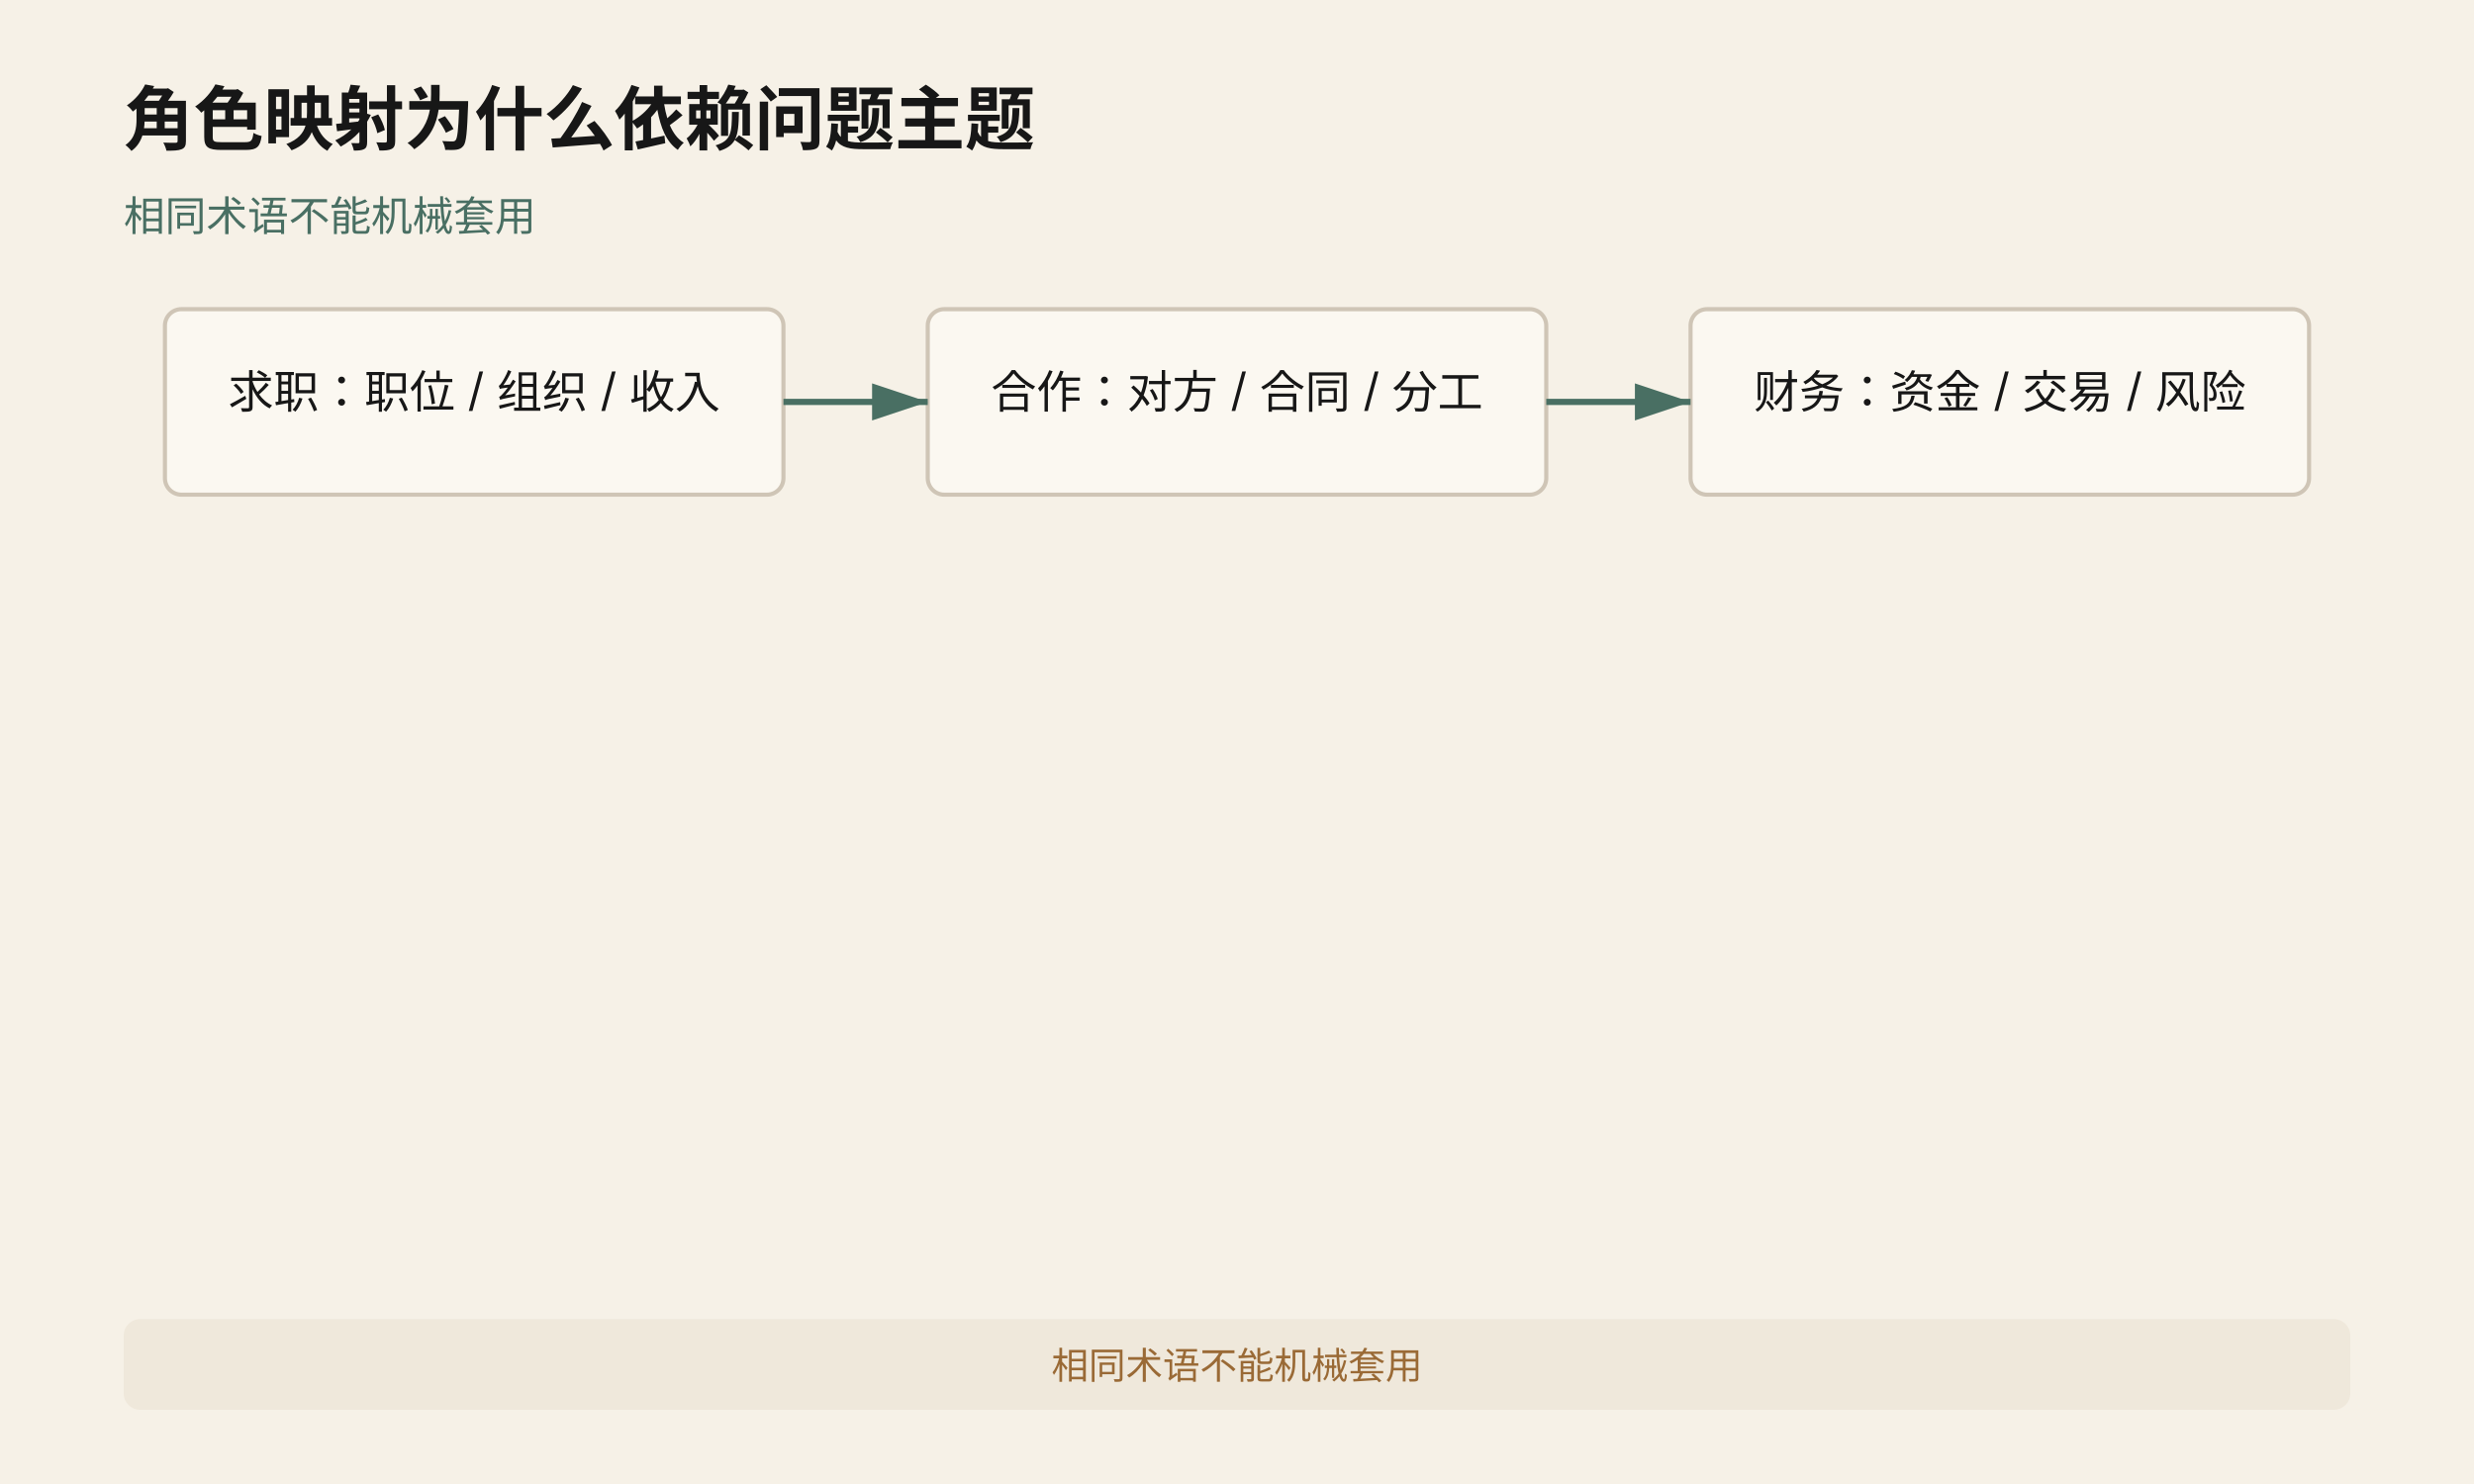
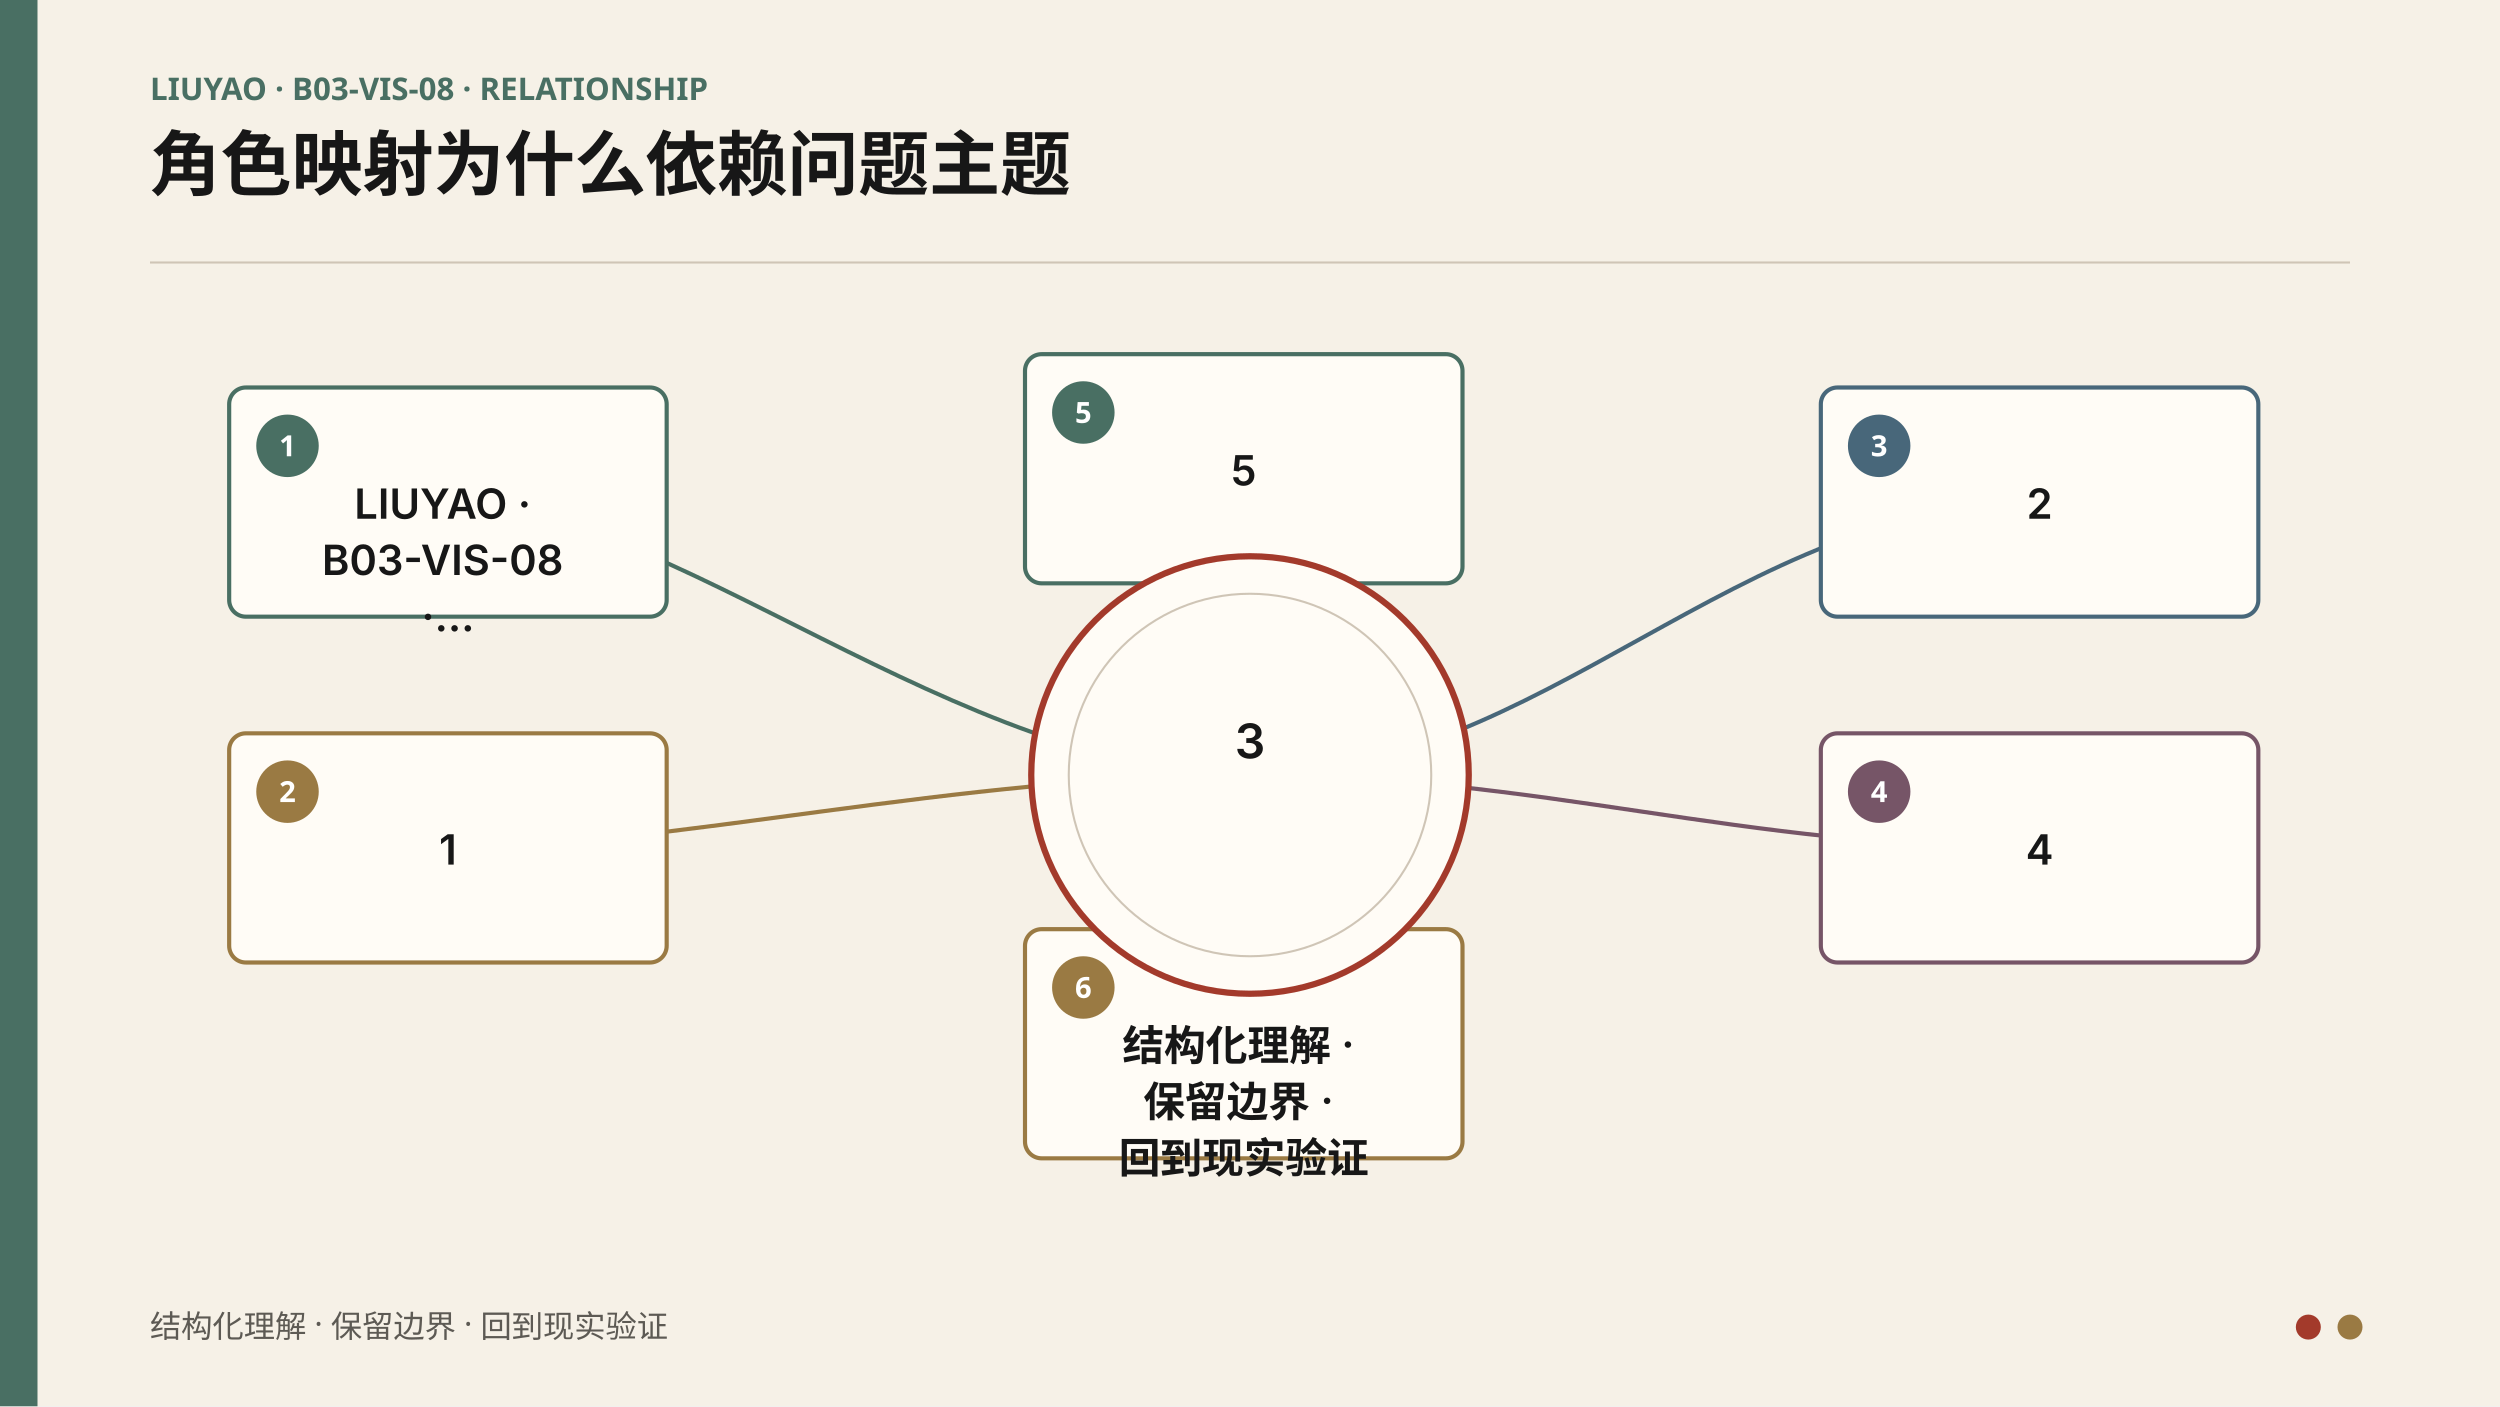
- <svg xmlns="http://www.w3.org/2000/svg" data-visual-system="LIUYAO_VISUAL_SYSTEM_V1" data-style="modern-eastern-analytical" data-canonicalization="content-growth-visual-style-v1" viewBox="0 0 1200 720" role="img" aria-labelledby="title desc">
-   <rect width="1200" height="720" fill="#F6F1E7" />
-   <text x="60" y="70" font-family="system-ui, -apple-system, BlinkMacSystemFont, Segoe UI, sans-serif" font-size="34" font-weight="700" fill="#171717">角色映射为什么依赖问题主题</text>
-   <text x="60" y="112" font-family="system-ui, -apple-system, BlinkMacSystemFont, Segoe UI, sans-serif" font-size="20" fill="#496F63">相同术语不能机械套用</text>
-   <defs>
-     <marker id="arrow" markerWidth="10" markerHeight="10" refX="9" refY="3" orient="auto">
-       <path d="M0,0 L0,6 L9,3 z" fill="#496F63" />
-     </marker>
-   </defs>
-   <rect x="80" y="150" width="300" height="90" rx="8" fill="#FBF8F1" stroke="#CFC5B6" stroke-width="2" />
-   <text x="230.0" y="198" text-anchor="middle" font-family="system-ui, -apple-system, BlinkMacSystemFont, Segoe UI, sans-serif" font-size="22" fill="#171717">求职：职位 / 组织 / 收入</text>
-   <rect x="450" y="150" width="300" height="90" rx="8" fill="#FBF8F1" stroke="#CFC5B6" stroke-width="2" />
-   <text x="600.0" y="198" text-anchor="middle" font-family="system-ui, -apple-system, BlinkMacSystemFont, Segoe UI, sans-serif" font-size="22" fill="#171717">合作：对方 / 合同 / 分工</text>
-   <rect x="820" y="150" width="300" height="90" rx="8" fill="#FBF8F1" stroke="#CFC5B6" stroke-width="2" />
-   <text x="970.0" y="198" text-anchor="middle" font-family="system-ui, -apple-system, BlinkMacSystemFont, Segoe UI, sans-serif" font-size="22" fill="#171717">财务：资金 / 交易 / 风险</text>
-   <path d="M 380 195.0 L 450 195.0" stroke="#496F63" stroke-width="3" fill="none" marker-end="url(#arrow)" />
-   <path d="M 750 195.0 L 820 195.0" stroke="#496F63" stroke-width="3" fill="none" marker-end="url(#arrow)" />
-   <rect x="60" y="640" width="1080" height="44" rx="8" fill="#EFE8DB" />
-   <text x="600" y="669" text-anchor="middle" font-family="system-ui, -apple-system, BlinkMacSystemFont, Segoe UI, sans-serif" font-size="18" fill="#9A6A36">相同术语不能机械套用</text>
+ <svg xmlns="http://www.w3.org/2000/svg" data-visual-system="LIUYAO_VISUAL_SYSTEM_V1" data-style="modern-eastern-analytical" data-art-direction="content-growth-visual-v2" data-layout="relationship" width="1200" height="675" viewBox="0 0 1200 675" role="img" aria-labelledby="title desc">
+   <rect width="1200" height="675" fill="#F6F1E7" />
+   <rect x="0" y="0" width="18" height="675" fill="#496F63" />
+   <text x="72" y="48" fill="#496F63" font-size="15" font-weight="700" letter-spacing="0" font-family="system-ui, sans-serif">LIUYAO · B03-VIS-08 · RELATIONSHIP</text>
+   <text x="72" y="91" text-anchor="start" fill="#171717" font-size="34" font-weight="750" font-family="system-ui, -apple-system, BlinkMacSystemFont, 'Segoe UI', sans-serif">
+     <tspan x="72" dy="0">角色映射为什么依赖问题主题</tspan>
+   </text>
+   <line x1="72" y1="126" x2="1128" y2="126" stroke="#CFC5B6" stroke-width="1" />
+   <path d="M 600 372 C 460 372, 320 241, 215 241" fill="none" stroke="#496F63" stroke-width="2" />
+   <rect x="110" y="186" width="210" height="110" rx="8" fill="#FFFCF6" stroke="#496F63" stroke-width="2" />
+   <circle cx="138" cy="214" r="15" fill="#496F63" />
+   <text x="138" y="219" text-anchor="middle" fill="#fff" font-size="14" font-weight="700" font-family="system-ui, sans-serif">1</text>
+   <text x="215" y="249" text-anchor="middle" fill="#171717" font-size="20" font-weight="600" font-family="system-ui, -apple-system, BlinkMacSystemFont, 'Segoe UI', sans-serif">
+     <tspan x="215" dy="0">LIUYAO ·</tspan>
+     <tspan x="215" dy="27">B03-VIS-08</tspan>
+     <tspan x="215" dy="27">·…</tspan>
+   </text>
+   <path d="M 600 372 C 460 372, 320 407, 215 407" fill="none" stroke="#9A7A43" stroke-width="2" />
+   <rect x="110" y="352" width="210" height="110" rx="8" fill="#FFFCF6" stroke="#9A7A43" stroke-width="2" />
+   <circle cx="138" cy="380" r="15" fill="#9A7A43" />
+   <text x="138" y="385" text-anchor="middle" fill="#fff" font-size="14" font-weight="700" font-family="system-ui, sans-serif">2</text>
+   <text x="215" y="415" text-anchor="middle" fill="#171717" font-size="20" font-weight="600" font-family="system-ui, -apple-system, BlinkMacSystemFont, 'Segoe UI', sans-serif">
+     <tspan x="215" dy="0">1</tspan>
+   </text>
+   <path d="M 600 372 C 740 372, 834 241, 979 241" fill="none" stroke="#48677A" stroke-width="2" />
+   <rect x="874" y="186" width="210" height="110" rx="8" fill="#FFFCF6" stroke="#48677A" stroke-width="2" />
+   <circle cx="902" cy="214" r="15" fill="#48677A" />
+   <text x="902" y="219" text-anchor="middle" fill="#fff" font-size="14" font-weight="700" font-family="system-ui, sans-serif">3</text>
+   <text x="979" y="249" text-anchor="middle" fill="#171717" font-size="20" font-weight="600" font-family="system-ui, -apple-system, BlinkMacSystemFont, 'Segoe UI', sans-serif">
+     <tspan x="979" dy="0">2</tspan>
+   </text>
+   <path d="M 600 372 C 740 372, 834 407, 979 407" fill="none" stroke="#765567" stroke-width="2" />
+   <rect x="874" y="352" width="210" height="110" rx="8" fill="#FFFCF6" stroke="#765567" stroke-width="2" />
+   <circle cx="902" cy="380" r="15" fill="#765567" />
+   <text x="902" y="385" text-anchor="middle" fill="#fff" font-size="14" font-weight="700" font-family="system-ui, sans-serif">4</text>
+   <text x="979" y="415" text-anchor="middle" fill="#171717" font-size="20" font-weight="600" font-family="system-ui, -apple-system, BlinkMacSystemFont, 'Segoe UI', sans-serif">
+     <tspan x="979" dy="0">4</tspan>
+   </text>
+   <path d="M 600 372 C 460 372, 702 225, 597 225" fill="none" stroke="#496F63" stroke-width="2" />
+   <rect x="492" y="170" width="210" height="110" rx="8" fill="#FFFCF6" stroke="#496F63" stroke-width="2" />
+   <circle cx="520" cy="198" r="15" fill="#496F63" />
+   <text x="520" y="203" text-anchor="middle" fill="#fff" font-size="14" font-weight="700" font-family="system-ui, sans-serif">5</text>
+   <text x="597" y="233" text-anchor="middle" fill="#171717" font-size="20" font-weight="600" font-family="system-ui, -apple-system, BlinkMacSystemFont, 'Segoe UI', sans-serif">
+     <tspan x="597" dy="0">5</tspan>
+   </text>
+   <path d="M 600 372 C 460 372, 702 501, 597 501" fill="none" stroke="#9A7A43" stroke-width="2" />
+   <rect x="492" y="446" width="210" height="110" rx="8" fill="#FFFCF6" stroke="#9A7A43" stroke-width="2" />
+   <circle cx="520" cy="474" r="15" fill="#9A7A43" />
+   <text x="520" y="479" text-anchor="middle" fill="#fff" font-size="14" font-weight="700" font-family="system-ui, sans-serif">6</text>
+   <text x="597" y="509" text-anchor="middle" fill="#171717" font-size="20" font-weight="600" font-family="system-ui, -apple-system, BlinkMacSystemFont, 'Segoe UI', sans-serif">
+     <tspan x="597" dy="0">结构化理解 ·</tspan>
+     <tspan x="597" dy="27">保留边界 ·</tspan>
+     <tspan x="597" dy="27">回到现实验证</tspan>
+   </text>
+   <circle cx="600" cy="372" r="105" fill="#FFFCF6" stroke="#A33A2B" stroke-width="3" />
+   <circle cx="600" cy="372" r="87" fill="none" stroke="#CFC5B6" stroke-width="1" />
+   <text x="600" y="364" text-anchor="middle" fill="#171717" font-size="23" font-weight="600" font-family="system-ui, -apple-system, BlinkMacSystemFont, 'Segoe UI', sans-serif">
+     <tspan x="600" dy="0">3</tspan>
+   </text>
+   <text x="72" y="642" fill="#5D5A54" font-size="15" font-family="system-ui, sans-serif">结构化理解 · 保留边界 · 回到现实验证</text>
+   <circle cx="1108" cy="637" r="6" fill="#A33A2B" />
+   <circle cx="1128" cy="637" r="6" fill="#9A7A43" />
</svg>
